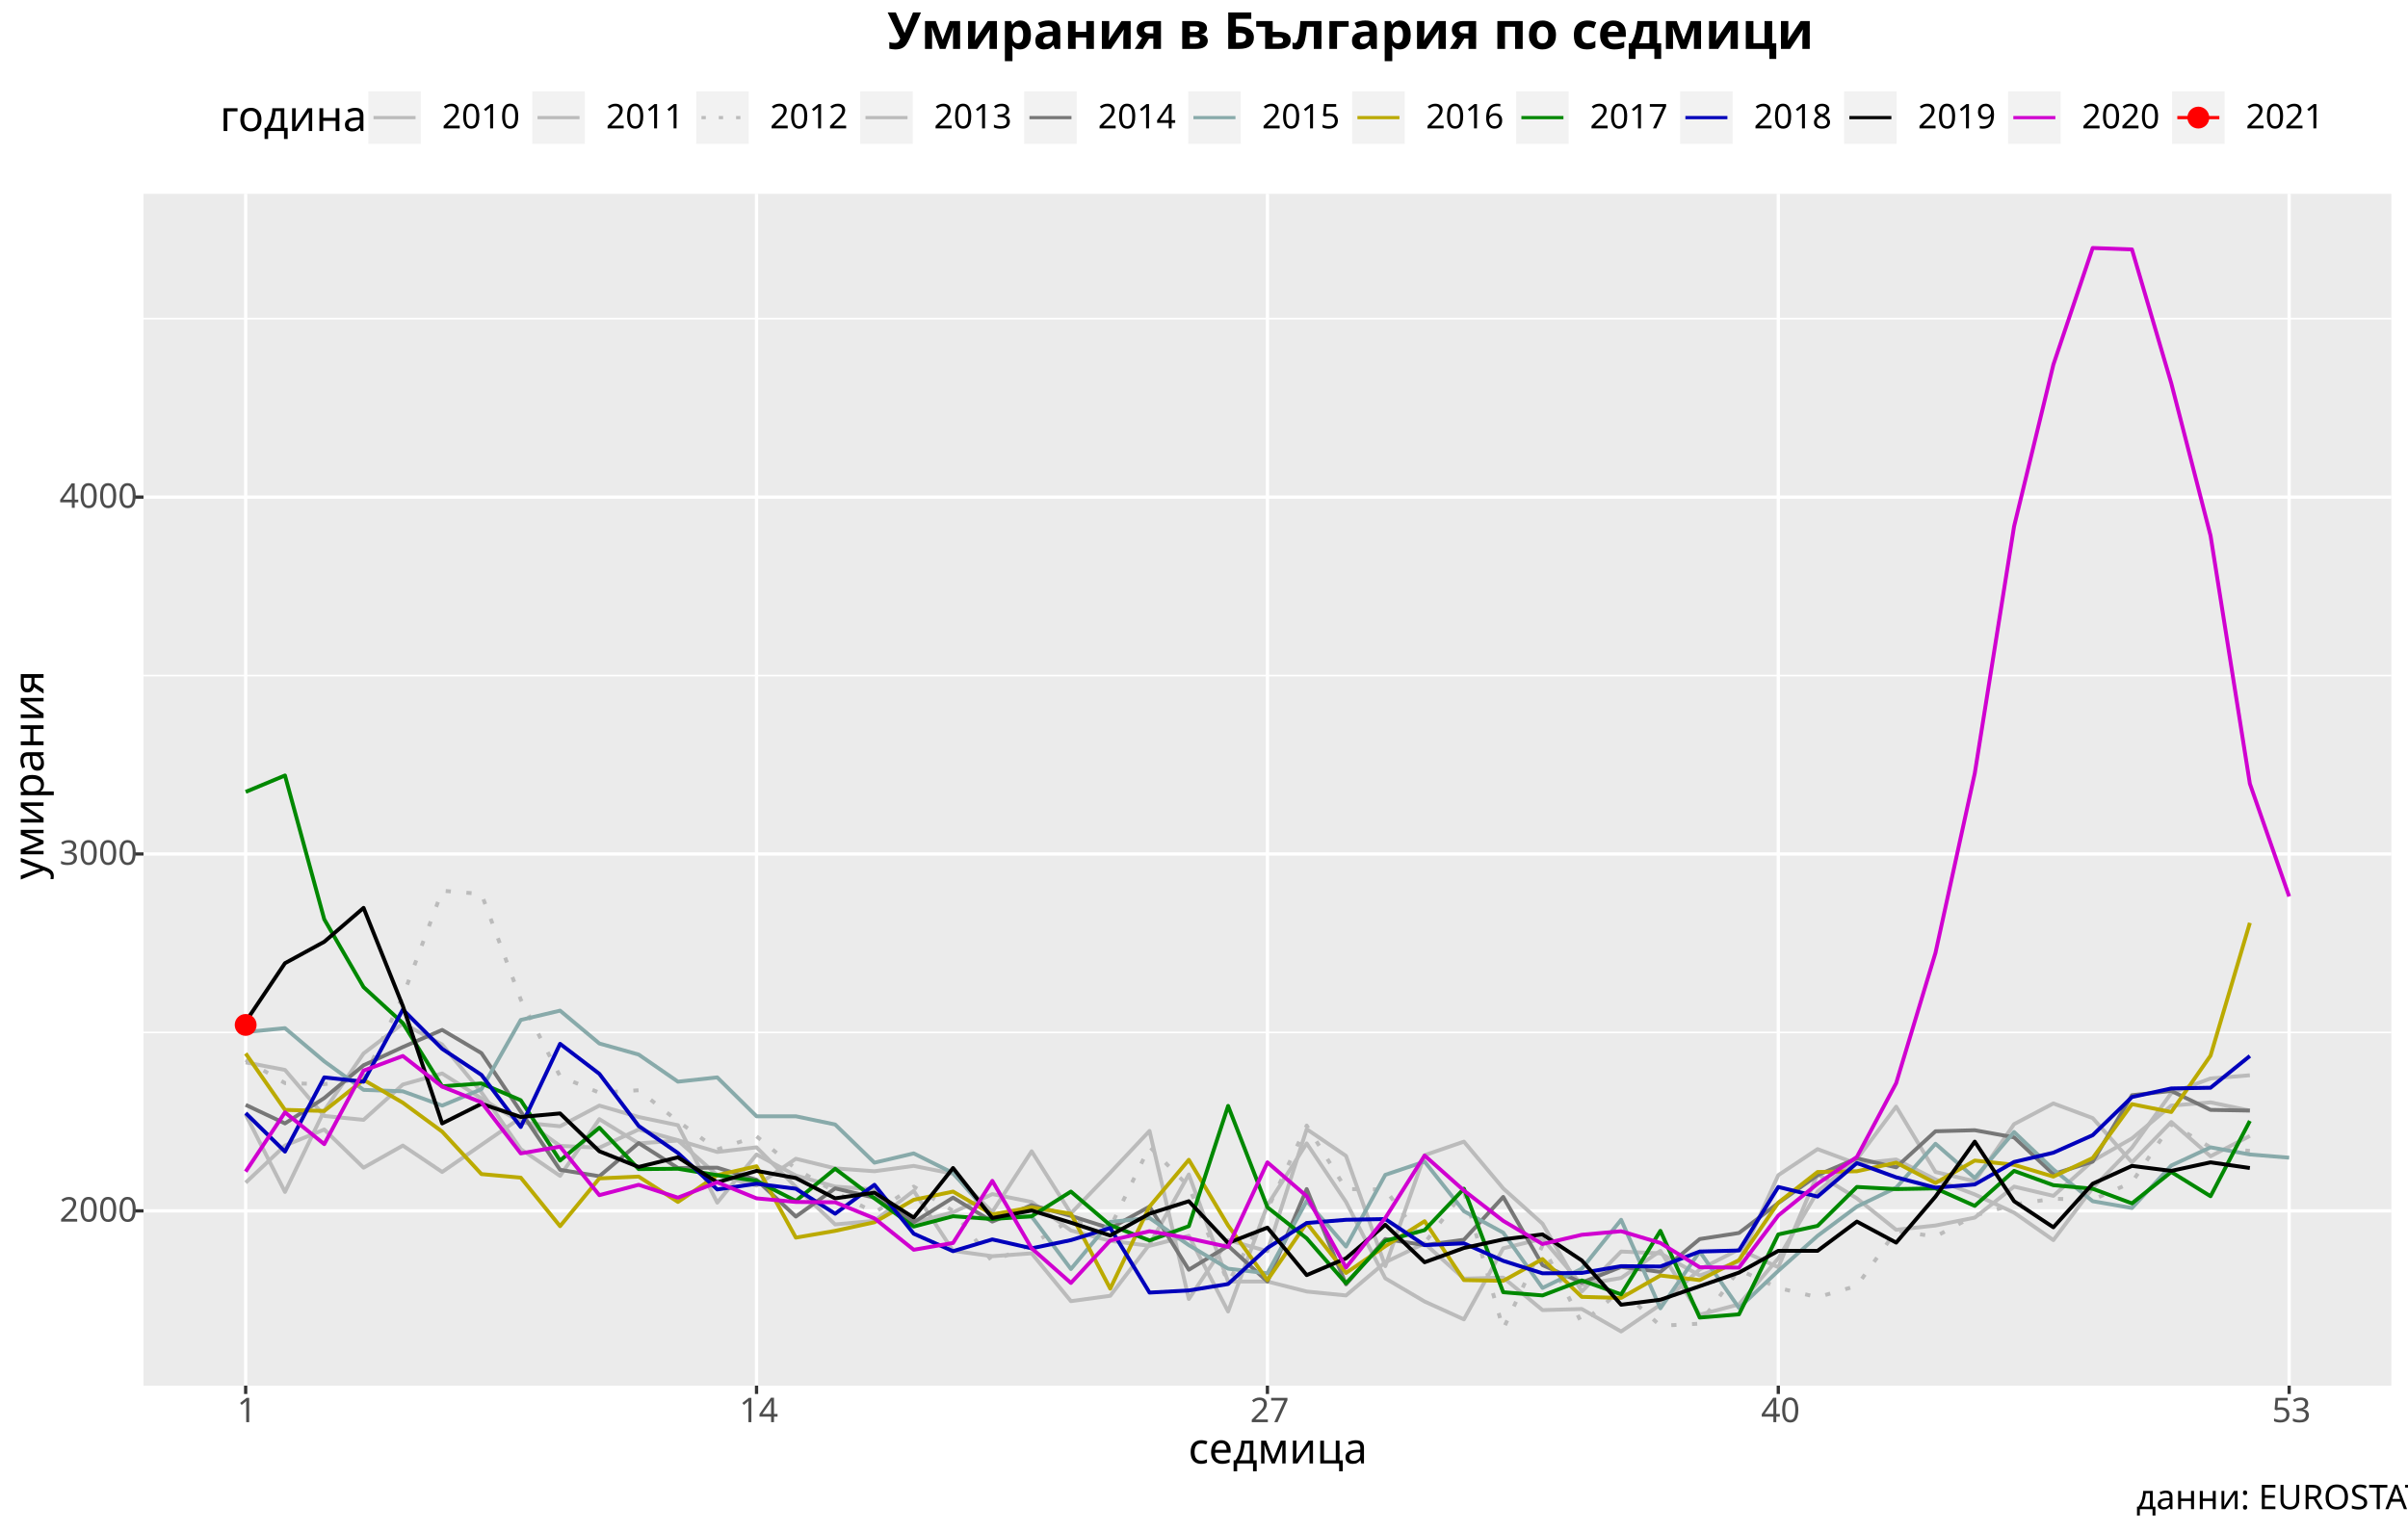
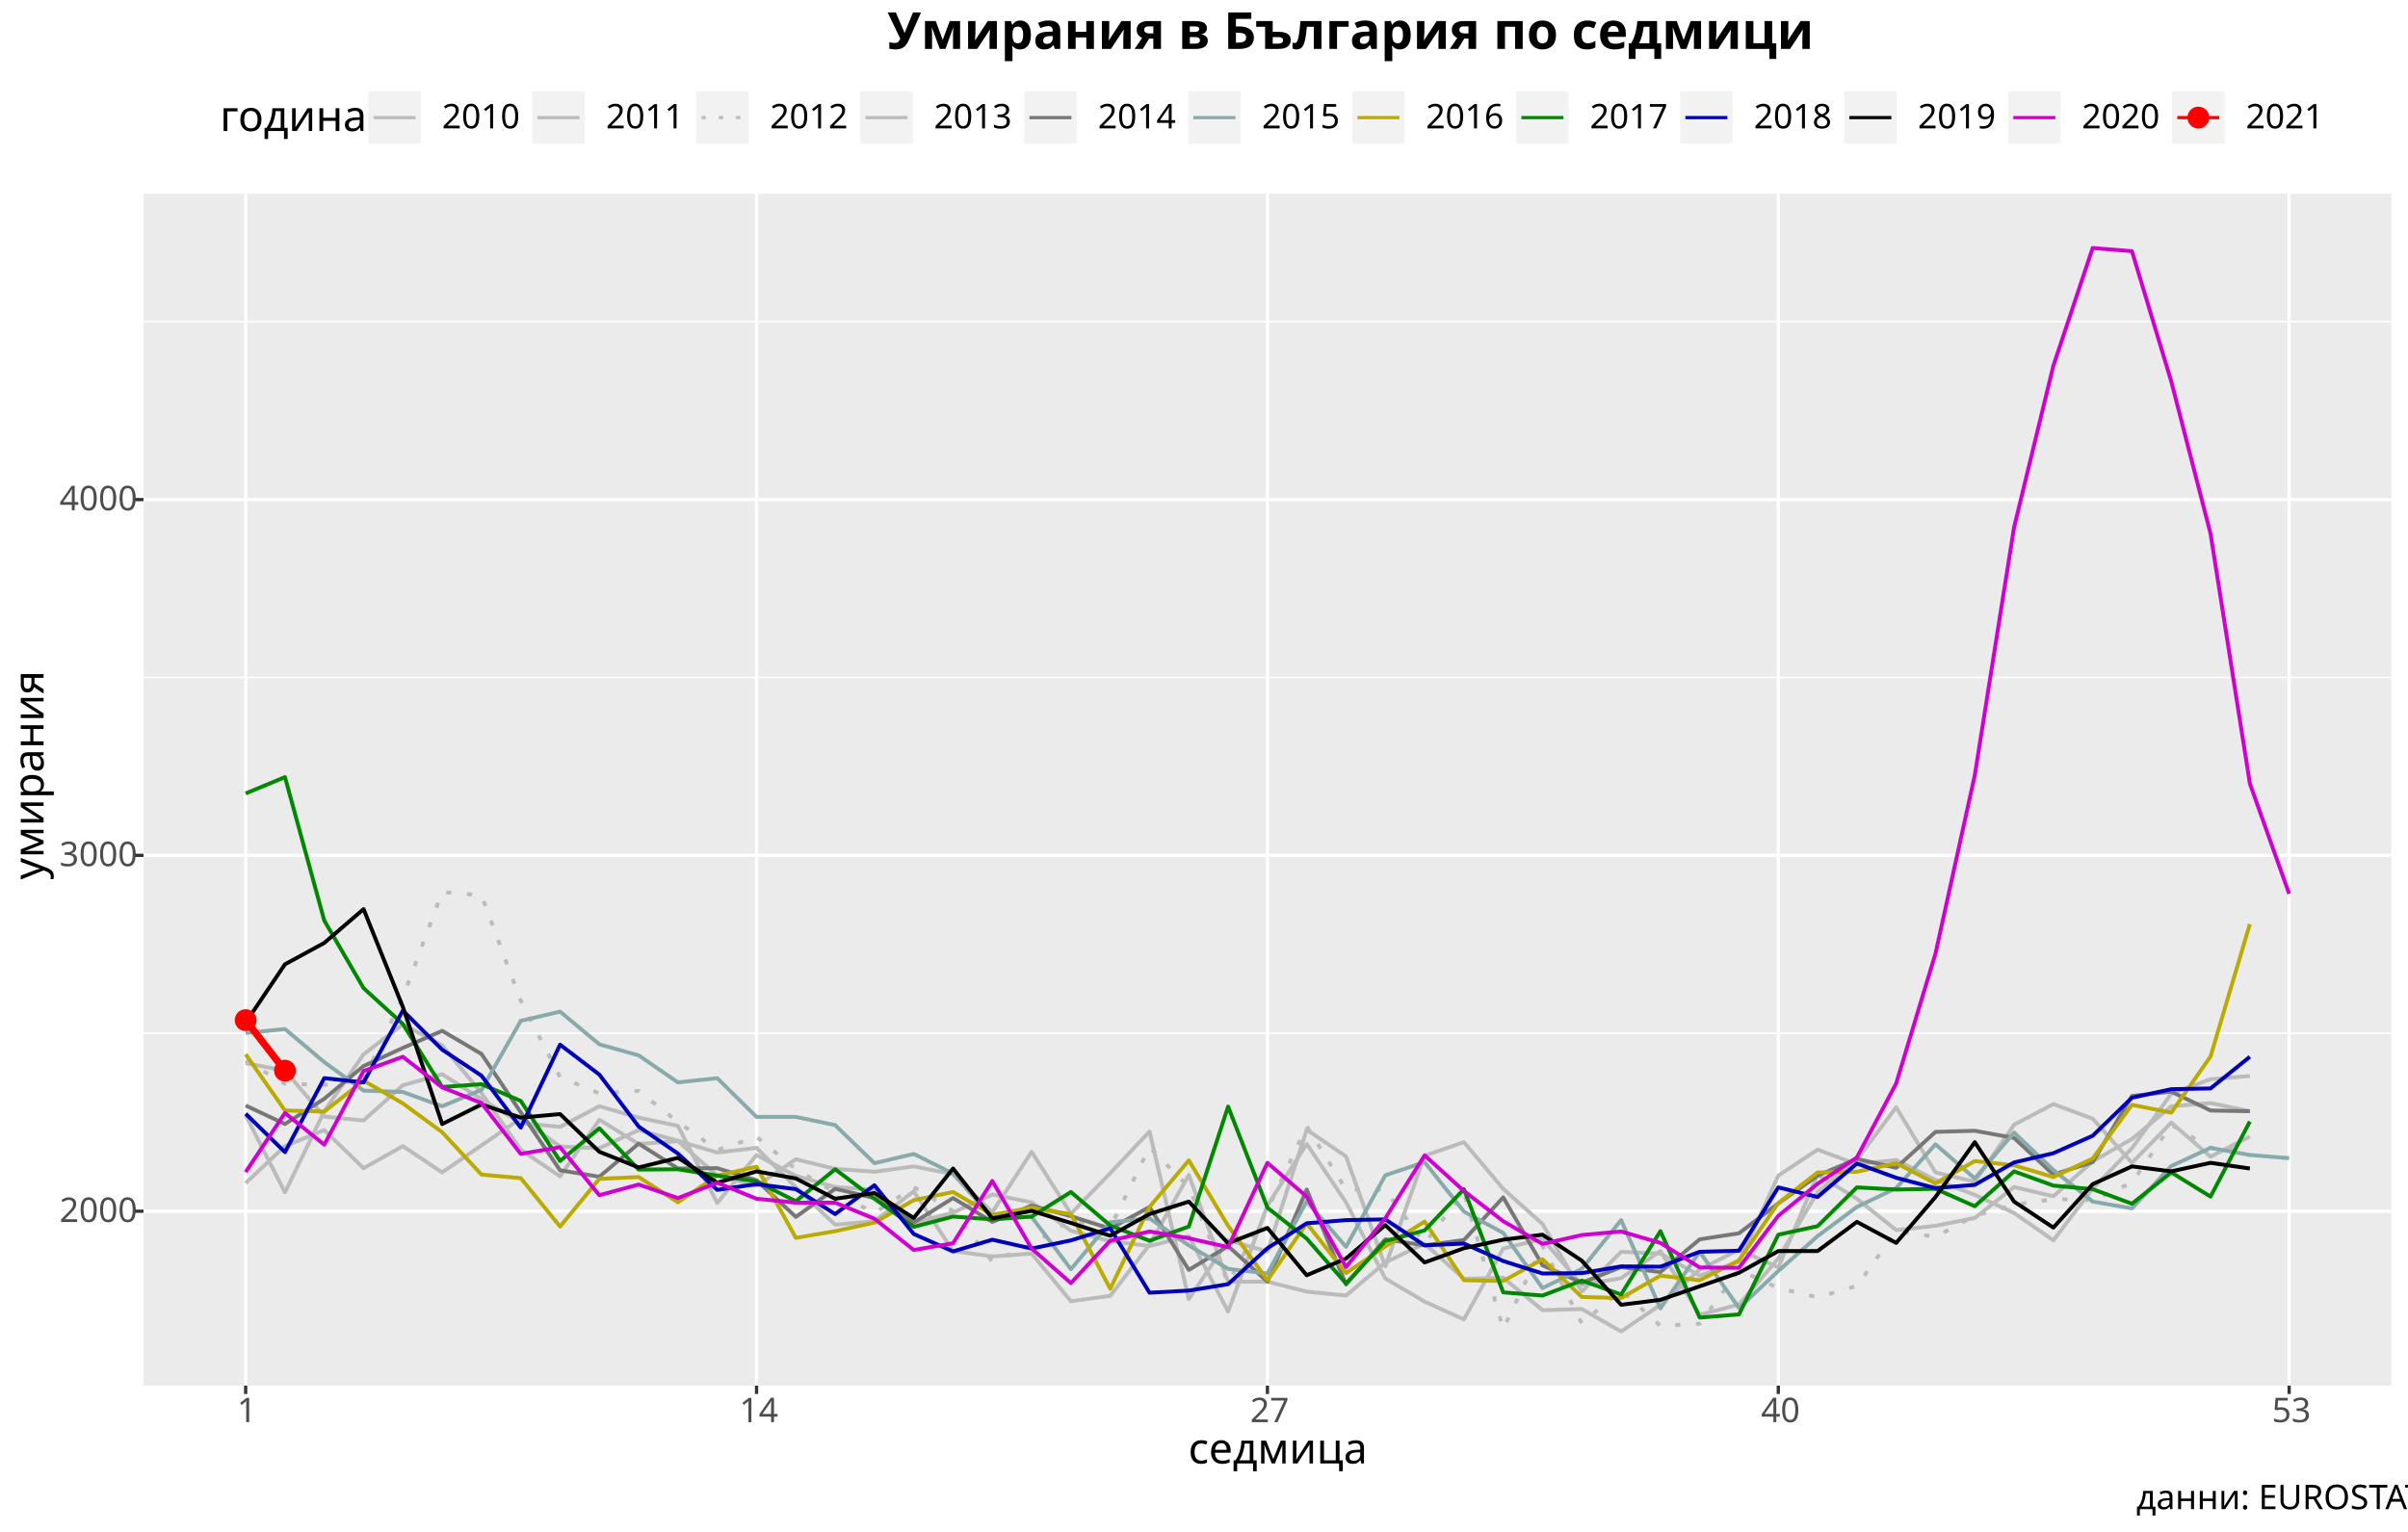
<svg xmlns="http://www.w3.org/2000/svg" viewBox="0 0 792.00 504.00">
  <defs>
    <style type="text/css">
    line, polyline, polygon, path, rect, circle {
      fill: none;
      stroke: #000000;
      stroke-linecap: round;
      stroke-linejoin: round;
      stroke-miterlimit: 10.00;
    }
  </style>
  </defs>
  <rect width="100%" height="100%" style="stroke: none; fill: #FFFFFF;" />
  <rect x="0.00" y="0.00" width="792.00" height="504.00" style="stroke-width: 1.07; stroke: #FFFFFF; fill: #FFFFFF;" />
  <defs>
    <clipPath id="cpNDcuMjB8Nzg2LjUyfDQ1NS44OHw2My43Nw==">
      <rect x="47.20" y="63.77" width="739.32" height="392.12" />
    </clipPath>
  </defs>
  <rect x="47.20" y="63.77" width="739.32" height="392.12" style="stroke-width: 1.07; stroke: none; fill: #EBEBEB;" clip-path="url(#cpNDcuMjB8Nzg2LjUyfDQ1NS44OHw2My43Nw==)" />
-   <polyline points="47.20,339.67 786.52,339.67 " style="stroke-width: 0.53; stroke: #FFFFFF; stroke-linecap: butt;" clip-path="url(#cpNDcuMjB8Nzg2LjUyfDQ1NS44OHw2My43Nw==)" />
-   <polyline points="47.20,222.25 786.52,222.25 " style="stroke-width: 0.53; stroke: #FFFFFF; stroke-linecap: butt;" clip-path="url(#cpNDcuMjB8Nzg2LjUyfDQ1NS44OHw2My43Nw==)" />
-   <polyline points="47.20,104.84 786.52,104.84 " style="stroke-width: 0.53; stroke: #FFFFFF; stroke-linecap: butt;" clip-path="url(#cpNDcuMjB8Nzg2LjUyfDQ1NS44OHw2My43Nw==)" />
-   <polyline points="47.20,398.37 786.52,398.37 " style="stroke-width: 1.07; stroke: #FFFFFF; stroke-linecap: butt;" clip-path="url(#cpNDcuMjB8Nzg2LjUyfDQ1NS44OHw2My43Nw==)" />
-   <polyline points="47.20,280.96 786.52,280.96 " style="stroke-width: 1.07; stroke: #FFFFFF; stroke-linecap: butt;" clip-path="url(#cpNDcuMjB8Nzg2LjUyfDQ1NS44OHw2My43Nw==)" />
-   <polyline points="47.20,163.54 786.52,163.54 " style="stroke-width: 1.07; stroke: #FFFFFF; stroke-linecap: butt;" clip-path="url(#cpNDcuMjB8Nzg2LjUyfDQ1NS44OHw2My43Nw==)" />
+   <polyline points="47.20,339.96 786.52,339.96 " style="stroke-width: 0.53; stroke: #FFFFFF; stroke-linecap: butt;" clip-path="url(#cpNDcuMjB8Nzg2LjUyfDQ1NS44OHw2My43Nw==)" />
+   <polyline points="47.20,222.89 786.52,222.89 " style="stroke-width: 0.53; stroke: #FFFFFF; stroke-linecap: butt;" clip-path="url(#cpNDcuMjB8Nzg2LjUyfDQ1NS44OHw2My43Nw==)" />
+   <polyline points="47.20,105.82 786.52,105.82 " style="stroke-width: 0.53; stroke: #FFFFFF; stroke-linecap: butt;" clip-path="url(#cpNDcuMjB8Nzg2LjUyfDQ1NS44OHw2My43Nw==)" />
+   <polyline points="47.20,398.49 786.52,398.49 " style="stroke-width: 1.07; stroke: #FFFFFF; stroke-linecap: butt;" clip-path="url(#cpNDcuMjB8Nzg2LjUyfDQ1NS44OHw2My43Nw==)" />
+   <polyline points="47.20,281.42 786.52,281.42 " style="stroke-width: 1.07; stroke: #FFFFFF; stroke-linecap: butt;" clip-path="url(#cpNDcuMjB8Nzg2LjUyfDQ1NS44OHw2My43Nw==)" />
+   <polyline points="47.20,164.36 786.52,164.36 " style="stroke-width: 1.07; stroke: #FFFFFF; stroke-linecap: butt;" clip-path="url(#cpNDcuMjB8Nzg2LjUyfDQ1NS44OHw2My43Nw==)" />
  <polyline points="80.80,455.88 80.80,63.77 " style="stroke-width: 1.07; stroke: #FFFFFF; stroke-linecap: butt;" clip-path="url(#cpNDcuMjB8Nzg2LjUyfDQ1NS44OHw2My43Nw==)" />
  <polyline points="248.83,455.88 248.83,63.77 " style="stroke-width: 1.07; stroke: #FFFFFF; stroke-linecap: butt;" clip-path="url(#cpNDcuMjB8Nzg2LjUyfDQ1NS44OHw2My43Nw==)" />
  <polyline points="416.86,455.88 416.86,63.77 " style="stroke-width: 1.07; stroke: #FFFFFF; stroke-linecap: butt;" clip-path="url(#cpNDcuMjB8Nzg2LjUyfDQ1NS44OHw2My43Nw==)" />
  <polyline points="584.89,455.88 584.89,63.77 " style="stroke-width: 1.07; stroke: #FFFFFF; stroke-linecap: butt;" clip-path="url(#cpNDcuMjB8Nzg2LjUyfDQ1NS44OHw2My43Nw==)" />
  <polyline points="752.91,455.88 752.91,63.77 " style="stroke-width: 1.07; stroke: #FFFFFF; stroke-linecap: butt;" clip-path="url(#cpNDcuMjB8Nzg2LjUyfDQ1NS44OHw2My43Nw==)" />
-   <polyline points="80.80,366.67 93.73,392.15 106.65,365.38 119.58,346.59 132.50,336.73 145.43,343.66 158.35,359.39 171.28,378.06 184.21,386.87 197.13,368.20 210.06,376.18 222.98,375.24 235.91,386.63 248.83,390.04 261.76,381.23 274.68,384.40 287.61,385.34 300.53,383.58 313.46,386.16 326.38,398.73 339.31,378.77 352.23,399.20 365.16,385.81 378.08,372.07 391.01,427.38 403.93,408.00 416.86,411.64 429.78,371.49 442.71,380.29 455.63,416.57 468.56,380.06 481.49,375.60 494.41,390.98 507.34,402.60 520.26,424.91 533.19,411.76 546.11,412.35 559.04,419.63 571.96,415.05 584.89,386.63 597.81,378.06 610.74,382.88 623.66,381.47 636.59,388.04 649.51,392.97 662.44,398.96 675.36,408.00 688.29,390.86 701.21,377.59 714.14,359.63 727.06,354.81 739.99,353.76 " style="stroke-width: 1.28; stroke: #BBBBBB; stroke-linecap: butt;" clip-path="url(#cpNDcuMjB8Nzg2LjUyfDQ1NS44OHw2My43Nw==)" />
-   <polyline points="80.80,349.53 93.73,352.00 106.65,367.14 119.58,368.43 132.50,356.81 145.43,353.17 158.35,361.39 171.28,369.26 184.21,370.55 197.13,363.74 210.06,367.49 222.98,370.19 235.91,395.67 248.83,379.82 261.76,386.75 274.68,390.39 287.61,391.33 300.53,402.25 313.46,398.84 326.38,392.86 339.31,395.44 352.23,404.83 365.16,408.24 378.08,409.88 391.01,406.59 403.93,431.48 416.86,396.50 429.78,376.18 442.71,395.44 455.63,420.57 468.56,428.20 481.49,434.07 494.41,410.70 507.34,407.53 520.26,422.68 533.19,420.45 546.11,411.52 559.04,432.54 571.96,429.14 584.89,413.99 597.81,392.03 610.74,381.35 623.66,364.09 636.59,385.58 649.51,388.63 662.44,369.84 675.36,363.03 688.29,367.85 701.21,382.41 714.14,369.14 727.06,380.41 739.99,373.72 " style="stroke-width: 1.28; stroke: #BBBBBB; stroke-linecap: butt;" clip-path="url(#cpNDcuMjB8Nzg2LjUyfDQ1NS44OHw2My43Nw==)" />
-   <polyline points="80.80,348.71 93.73,356.34 106.65,356.69 119.58,354.93 132.50,327.81 145.43,293.05 158.35,294.11 171.28,328.86 184.21,354.11 197.13,359.51 210.06,358.69 222.98,368.90 235.91,378.18 248.83,373.83 261.76,384.52 274.68,392.15 287.61,398.96 300.53,390.39 313.46,398.37 326.38,415.05 339.31,409.41 352.23,401.31 365.16,403.78 378.08,377.24 391.01,390.39 403.93,422.09 416.86,397.90 429.78,370.31 442.71,391.21 455.63,391.33 468.56,408.94 481.49,392.03 494.41,437.24 507.34,409.76 520.26,435.36 533.19,424.44 546.11,436.18 559.04,435.48 571.96,417.75 584.89,423.74 597.81,426.79 610.74,423.03 623.66,404.95 636.59,406.83 649.51,399.90 662.44,396.26 675.36,394.38 688.29,394.73 701.21,388.98 714.14,369.84 727.06,377.47 739.99,378.65 " style="stroke-width: 1.28; stroke: #BBBBBB; stroke-dasharray: 1.71,5.12; stroke-linecap: butt;" clip-path="url(#cpNDcuMjB8Nzg2LjUyfDQ1NS44OHw2My43Nw==)" />
-   <polyline points="80.80,389.10 93.73,376.89 106.65,371.60 119.58,384.17 132.50,376.89 145.43,385.58 158.35,376.65 171.28,367.73 184.21,377.00 197.13,377.59 210.06,371.60 222.98,375.13 235.91,379.00 248.83,377.47 261.76,390.51 274.68,402.84 287.61,401.66 300.53,391.80 313.46,411.52 326.38,413.29 339.31,412.35 352.23,428.08 365.16,426.32 378.08,409.41 391.01,386.40 403.93,421.62 416.86,421.62 429.78,424.91 442.71,426.20 455.63,415.28 468.56,409.06 481.49,420.68 494.41,420.33 507.34,431.02 520.26,430.66 533.19,438.06 546.11,429.25 559.04,417.63 571.96,411.05 584.89,416.93 597.81,386.28 610.74,394.26 623.66,404.60 636.59,403.19 649.51,400.60 662.44,390.39 675.36,393.44 688.29,381.94 701.21,374.54 714.14,363.74 727.06,362.68 739.99,365.38 " style="stroke-width: 1.28; stroke: #BBBBBB; stroke-linecap: butt;" clip-path="url(#cpNDcuMjB8Nzg2LjUyfDQ1NS44OHw2My43Nw==)" />
-   <polyline points="80.80,363.50 93.73,369.61 106.65,361.27 119.58,350.47 132.50,344.48 145.43,338.84 158.35,346.48 171.28,365.73 184.21,384.87 197.13,386.98 210.06,376.07 222.98,384.28 235.91,384.17 248.83,388.16 261.76,400.25 274.68,390.98 287.61,394.03 300.53,402.13 313.46,394.03 326.38,401.90 339.31,396.50 352.23,400.02 365.16,404.13 378.08,396.97 391.01,417.75 403.93,409.88 416.86,421.62 429.78,391.21 442.71,422.56 455.63,407.65 468.56,409.65 481.49,407.88 494.41,393.79 507.34,416.22 520.26,421.97 533.19,416.81 546.11,418.45 559.04,407.65 571.96,405.65 584.89,395.79 597.81,386.63 610.74,381.11 623.66,384.05 636.59,372.19 649.51,371.84 662.44,374.19 675.36,386.28 688.29,382.17 701.21,360.33 714.14,358.92 727.06,365.15 739.99,365.38 " style="stroke-width: 1.28; stroke: #777777; stroke-linecap: butt;" clip-path="url(#cpNDcuMjB8Nzg2LjUyfDQ1NS44OHw2My43Nw==)" />
-   <polyline points="80.80,339.55 93.73,338.26 106.65,349.18 119.58,358.57 132.50,359.04 145.43,363.74 158.35,358.34 171.28,335.56 184.21,332.50 197.13,343.31 210.06,346.95 222.98,355.87 235.91,354.46 248.83,367.26 261.76,367.26 274.68,369.96 287.61,382.52 300.53,379.47 313.46,385.93 326.38,400.60 339.31,400.25 352.23,417.51 365.16,402.01 378.08,400.72 391.01,409.65 403.93,417.40 416.86,418.92 429.78,395.09 442.71,410.12 455.63,386.52 468.56,382.17 481.49,398.49 494.41,405.54 507.34,423.74 520.26,417.40 533.19,401.31 546.11,430.43 559.04,411.76 571.96,430.31 584.89,418.10 597.81,406.59 610.74,396.97 623.66,390.74 636.59,376.30 649.51,387.57 662.44,372.43 675.36,384.75 688.29,395.20 701.21,397.43 714.14,383.46 727.06,377.47 739.99,379.82 752.91,380.88 " style="stroke-width: 1.28; stroke: #88AAAA; stroke-linecap: butt;" clip-path="url(#cpNDcuMjB8Nzg2LjUyfDQ1NS44OHw2My43Nw==)" />
-   <polyline points="80.80,346.59 93.73,365.15 106.65,365.50 119.58,355.28 132.50,362.80 145.43,372.31 158.35,386.28 171.28,387.45 184.21,403.42 197.13,387.69 210.06,387.10 222.98,395.44 235.91,386.63 248.83,383.70 261.76,407.18 274.68,404.95 287.61,402.13 300.53,394.73 313.46,392.03 326.38,399.55 339.31,397.20 352.23,399.31 365.16,423.97 378.08,396.97 391.01,381.58 403.93,403.19 416.86,421.15 429.78,402.37 442.71,418.80 455.63,410.00 468.56,401.78 481.49,421.15 494.41,421.39 507.34,414.23 520.26,426.67 533.19,427.02 546.11,419.63 559.04,421.15 571.96,414.58 584.89,395.67 597.81,385.58 610.74,385.34 623.66,382.52 636.59,389.22 649.51,381.82 662.44,383.23 675.36,387.10 688.29,381.00 701.21,363.27 714.14,365.85 727.06,347.30 739.99,303.62 " style="stroke-width: 1.28; stroke: #BBAA00; stroke-linecap: butt;" clip-path="url(#cpNDcuMjB8Nzg2LjUyfDQ1NS44OHw2My43Nw==)" />
-   <polyline points="80.80,260.53 93.73,255.13 106.65,302.45 119.58,324.76 132.50,336.61 145.43,357.40 158.35,356.46 171.28,361.98 184.21,381.82 197.13,371.02 210.06,384.64 222.98,384.52 235.91,386.63 248.83,388.51 261.76,395.09 274.68,384.52 287.61,394.26 300.53,403.54 313.46,400.14 326.38,401.07 339.31,400.14 352.23,392.03 365.16,403.07 378.08,408.12 391.01,403.42 403.93,363.85 416.86,397.20 429.78,407.41 442.71,422.21 455.63,408.24 468.56,404.71 481.49,391.09 494.41,425.14 507.34,426.20 520.26,421.27 533.19,425.85 546.11,404.95 559.04,433.48 571.96,432.42 584.89,406.12 597.81,403.31 610.74,390.51 623.66,391.21 636.59,390.98 649.51,396.73 662.44,385.22 675.36,389.92 688.29,391.09 701.21,395.91 714.14,385.58 727.06,393.56 739.99,368.79 " style="stroke-width: 1.28; stroke: #008800; stroke-linecap: butt;" clip-path="url(#cpNDcuMjB8Nzg2LjUyfDQ1NS44OHw2My43Nw==)" />
-   <polyline points="80.80,366.20 93.73,378.88 106.65,354.46 119.58,355.87 132.50,332.15 145.43,345.07 158.35,353.64 171.28,370.78 184.21,343.42 197.13,353.29 210.06,370.43 222.98,379.35 235.91,391.33 248.83,389.45 261.76,391.09 274.68,399.31 287.61,389.80 300.53,405.89 313.46,411.64 326.38,407.77 339.31,410.70 352.23,408.00 365.16,404.01 378.08,425.26 391.01,424.56 403.93,422.44 416.86,410.59 429.78,402.37 442.71,401.31 455.63,401.07 468.56,409.65 481.49,409.06 494.41,414.81 507.34,418.92 520.26,418.80 533.19,416.57 546.11,416.69 559.04,411.76 571.96,411.41 584.89,390.51 597.81,393.68 610.74,382.64 623.66,387.34 636.59,390.74 649.51,389.69 662.44,382.29 675.36,379.24 688.29,373.48 701.21,360.92 714.14,358.10 727.06,357.87 739.99,347.42 " style="stroke-width: 1.28; stroke: #0000BB; stroke-linecap: butt;" clip-path="url(#cpNDcuMjB8Nzg2LjUyfDQ1NS44OHw2My43Nw==)" />
-   <polyline points="80.80,336.14 93.73,316.89 106.65,309.84 119.58,298.69 132.50,330.98 145.43,369.61 158.35,363.15 171.28,367.49 184.21,366.32 197.13,378.77 210.06,383.93 222.98,380.76 235.91,388.98 248.83,385.22 261.76,387.57 274.68,394.26 287.61,392.39 300.53,400.60 313.46,384.28 326.38,400.72 339.31,398.26 352.23,402.25 365.16,406.48 378.08,399.31 391.01,395.20 403.93,408.94 416.86,403.89 429.78,419.51 442.71,413.99 455.63,402.95 468.56,415.28 481.49,410.59 494.41,407.77 507.34,406.12 520.26,414.69 533.19,429.25 546.11,427.61 559.04,423.15 571.96,418.69 584.89,411.52 597.81,411.52 610.74,401.90 623.66,408.82 636.59,393.68 649.51,375.60 662.44,395.20 675.36,403.78 688.29,389.45 701.21,383.58 714.14,385.22 727.06,382.41 739.99,384.28 " style="stroke-width: 1.28; stroke-linecap: butt;" clip-path="url(#cpNDcuMjB8Nzg2LjUyfDQ1NS44OHw2My43Nw==)" />
-   <polyline points="80.80,385.46 93.73,365.97 106.65,376.42 119.58,352.23 132.50,347.42 145.43,357.51 158.35,362.68 171.28,379.47 184.21,377.24 197.13,393.21 210.06,389.80 222.98,394.03 235.91,388.98 248.83,394.26 261.76,395.44 274.68,395.56 287.61,400.84 300.53,411.17 313.46,408.94 326.38,388.51 339.31,410.70 352.23,422.09 365.16,408.12 378.08,405.07 391.01,407.41 403.93,410.23 416.86,382.41 429.78,393.56 442.71,417.04 455.63,400.72 468.56,380.17 481.49,391.68 494.41,401.66 507.34,409.29 520.26,406.24 533.19,405.07 546.11,408.94 559.04,416.93 571.96,417.04 584.89,399.90 597.81,389.45 610.74,380.64 623.66,356.34 636.59,313.48 649.51,254.42 662.44,173.17 675.36,119.98 688.29,81.59 701.21,82.06 714.14,126.09 727.06,176.23 739.99,257.83 752.91,294.93 " style="stroke-width: 1.28; stroke: #D000D0; stroke-linecap: butt;" clip-path="url(#cpNDcuMjB8Nzg2LjUyfDQ1NS44OHw2My43Nw==)" />
-   <circle cx="80.80" cy="337.20" r="3.24" style="stroke-width: 0.71; stroke: #FF0000; fill: #FF0000;" clip-path="url(#cpNDcuMjB8Nzg2LjUyfDQ1NS44OHw2My43Nw==)" />
+   <polyline points="80.80,366.88 93.73,392.29 106.65,365.60 119.58,346.86 132.50,337.03 145.43,343.94 158.35,359.62 171.28,378.24 184.21,387.02 197.13,368.40 210.06,376.37 222.98,375.43 235.91,386.78 248.83,390.18 261.76,381.40 274.68,384.56 287.61,385.50 300.53,383.74 313.46,386.32 326.38,398.84 339.31,378.94 352.23,399.31 365.16,385.97 378.08,372.27 391.01,427.41 403.93,408.09 416.86,411.72 429.78,371.68 442.71,380.46 455.63,416.64 468.56,380.23 481.49,375.78 494.41,391.12 507.34,402.71 520.26,424.95 533.19,411.84 546.11,412.42 559.04,419.68 571.96,415.11 584.89,386.78 597.81,378.24 610.74,383.04 623.66,381.63 636.59,388.19 649.51,393.11 662.44,399.08 675.36,408.09 688.29,391.00 701.21,377.77 714.14,359.86 727.06,355.06 739.99,354.01 " style="stroke-width: 1.28; stroke: #BBBBBB; stroke-linecap: butt;" clip-path="url(#cpNDcuMjB8Nzg2LjUyfDQ1NS44OHw2My43Nw==)" />
+   <polyline points="80.80,349.79 93.73,352.25 106.65,367.35 119.58,368.64 132.50,357.05 145.43,353.42 158.35,361.62 171.28,369.46 184.21,370.75 197.13,363.96 210.06,367.70 222.98,370.40 235.91,395.80 248.83,379.99 261.76,386.90 274.68,390.53 287.61,391.47 300.53,402.35 313.46,398.96 326.38,392.99 339.31,395.56 352.23,404.93 365.16,408.33 378.08,409.96 391.01,406.69 403.93,431.50 416.86,396.62 429.78,376.37 442.71,395.56 455.63,420.62 468.56,428.23 481.49,434.08 494.41,410.78 507.34,407.62 520.26,422.72 533.19,420.50 546.11,411.60 559.04,432.56 571.96,429.16 584.89,414.06 597.81,392.17 610.74,381.52 623.66,364.31 636.59,385.73 649.51,388.77 662.44,370.04 675.36,363.25 688.29,368.05 701.21,382.57 714.14,369.34 727.06,380.58 739.99,373.91 " style="stroke-width: 1.28; stroke: #BBBBBB; stroke-linecap: butt;" clip-path="url(#cpNDcuMjB8Nzg2LjUyfDQ1NS44OHw2My43Nw==)" />
+   <polyline points="80.80,348.97 93.73,356.58 106.65,356.93 119.58,355.18 132.50,328.13 145.43,293.48 158.35,294.54 171.28,329.19 184.21,354.36 197.13,359.74 210.06,358.92 222.98,369.11 235.91,378.36 248.83,374.02 261.76,384.68 274.68,392.29 287.61,399.08 300.53,390.53 313.46,398.49 326.38,415.11 339.31,409.50 352.23,401.42 365.16,403.88 378.08,377.42 391.01,390.53 403.93,422.14 416.86,398.02 429.78,370.51 442.71,391.35 455.63,391.47 468.56,409.03 481.49,392.17 494.41,437.24 507.34,409.85 520.26,435.37 533.19,424.48 546.11,436.19 559.04,435.48 571.96,417.81 584.89,423.78 597.81,426.82 610.74,423.08 623.66,405.05 636.59,406.92 649.51,400.01 662.44,396.38 675.36,394.51 688.29,394.86 701.21,389.13 714.14,370.04 727.06,377.65 739.99,378.82 " style="stroke-width: 1.28; stroke: #BBBBBB; stroke-dasharray: 1.71,5.12; stroke-linecap: butt;" clip-path="url(#cpNDcuMjB8Nzg2LjUyfDQ1NS44OHw2My43Nw==)" />
+   <polyline points="80.80,389.24 93.73,377.07 106.65,371.80 119.58,384.33 132.50,377.07 145.43,385.73 158.35,376.83 171.28,367.94 184.21,377.19 197.13,377.77 210.06,371.80 222.98,375.31 235.91,379.18 248.83,377.65 261.76,390.65 274.68,402.94 287.61,401.77 300.53,391.94 313.46,411.60 326.38,413.36 339.31,412.42 352.23,428.11 365.16,426.35 378.08,409.50 391.01,386.55 403.93,421.67 416.86,421.67 429.78,424.95 442.71,426.24 455.63,415.35 468.56,409.14 481.49,420.73 494.41,420.38 507.34,431.04 520.26,430.68 533.19,438.06 546.11,429.28 559.04,417.69 571.96,411.13 584.89,416.99 597.81,386.43 610.74,394.39 623.66,404.70 636.59,403.29 649.51,400.72 662.44,390.53 675.36,393.57 688.29,382.10 701.21,374.73 714.14,363.96 727.06,362.90 739.99,365.60 " style="stroke-width: 1.28; stroke: #BBBBBB; stroke-linecap: butt;" clip-path="url(#cpNDcuMjB8Nzg2LjUyfDQ1NS44OHw2My43Nw==)" />
+   <polyline points="80.80,363.72 93.73,369.81 106.65,361.50 119.58,350.73 132.50,344.76 145.43,339.14 158.35,346.75 171.28,365.95 184.21,385.03 197.13,387.14 210.06,376.25 222.98,384.44 235.91,384.33 248.83,388.31 261.76,400.36 274.68,391.12 287.61,394.16 300.53,402.24 313.46,394.16 326.38,402.00 339.31,396.62 352.23,400.13 365.16,404.23 378.08,397.09 391.01,417.81 403.93,409.96 416.86,421.67 429.78,391.35 442.71,422.61 455.63,407.74 468.56,409.73 481.49,407.97 494.41,393.93 507.34,416.29 520.26,422.02 533.19,416.87 546.11,418.51 559.04,407.74 571.96,405.75 584.89,395.92 597.81,386.78 610.74,381.28 623.66,384.21 636.59,372.39 649.51,372.03 662.44,374.38 675.36,386.43 688.29,382.34 701.21,360.56 714.14,359.16 727.06,365.36 739.99,365.60 " style="stroke-width: 1.28; stroke: #777777; stroke-linecap: butt;" clip-path="url(#cpNDcuMjB8Nzg2LjUyfDQ1NS44OHw2My43Nw==)" />
+   <polyline points="80.80,339.84 93.73,338.55 106.65,349.44 119.58,358.81 132.50,359.27 145.43,363.96 158.35,358.57 171.28,335.86 184.21,332.82 197.13,343.59 210.06,347.22 222.98,356.11 235.91,354.71 248.83,367.47 261.76,367.47 274.68,370.16 287.61,382.69 300.53,379.64 313.46,386.08 326.38,400.72 339.31,400.36 352.23,417.57 365.16,402.12 378.08,400.83 391.01,409.73 403.93,417.46 416.86,418.98 429.78,395.21 442.71,410.20 455.63,386.67 468.56,382.34 481.49,398.61 494.41,405.63 507.34,423.78 520.26,417.46 533.19,401.42 546.11,430.45 559.04,411.84 571.96,430.33 584.89,418.16 597.81,406.69 610.74,397.09 623.66,390.88 636.59,376.48 649.51,387.72 662.44,372.62 675.36,384.91 688.29,395.33 701.21,397.55 714.14,383.62 727.06,377.65 739.99,379.99 752.91,381.05 " style="stroke-width: 1.28; stroke: #88AAAA; stroke-linecap: butt;" clip-path="url(#cpNDcuMjB8Nzg2LjUyfDQ1NS44OHw2My43Nw==)" />
+   <polyline points="80.80,346.86 93.73,365.36 106.65,365.71 119.58,355.53 132.50,363.02 145.43,372.50 158.35,386.43 171.28,387.60 184.21,403.53 197.13,387.84 210.06,387.25 222.98,395.56 235.91,386.78 248.83,383.86 261.76,407.27 274.68,405.05 287.61,402.24 300.53,394.86 313.46,392.17 326.38,399.66 339.31,397.32 352.23,399.43 365.16,424.01 378.08,397.09 391.01,381.75 403.93,403.29 416.86,421.20 429.78,402.47 442.71,418.86 455.63,410.08 468.56,401.89 481.49,421.20 494.41,421.44 507.34,414.30 520.26,426.70 533.19,427.06 546.11,419.68 559.04,421.20 571.96,414.65 584.89,395.80 597.81,385.73 610.74,385.50 623.66,382.69 636.59,389.36 649.51,381.98 662.44,383.39 675.36,387.25 688.29,381.17 701.21,363.49 714.14,366.06 727.06,347.57 739.99,304.02 " style="stroke-width: 1.28; stroke: #BBAA00; stroke-linecap: butt;" clip-path="url(#cpNDcuMjB8Nzg2LjUyfDQ1NS44OHw2My43Nw==)" />
+   <polyline points="80.80,261.05 93.73,255.67 106.65,302.85 119.58,325.09 132.50,336.91 145.43,357.63 158.35,356.70 171.28,362.20 184.21,381.98 197.13,371.21 210.06,384.79 222.98,384.68 235.91,386.78 248.83,388.66 261.76,395.21 274.68,384.68 287.61,394.39 300.53,403.64 313.46,400.25 326.38,401.18 339.31,400.25 352.23,392.17 365.16,403.17 378.08,408.21 391.01,403.53 403.93,364.07 416.86,397.32 429.78,407.51 442.71,422.26 455.63,408.33 468.56,404.81 481.49,391.23 494.41,425.18 507.34,426.24 520.26,421.32 533.19,425.89 546.11,405.05 559.04,433.49 571.96,432.44 584.89,406.22 597.81,403.41 610.74,390.65 623.66,391.35 636.59,391.12 649.51,396.85 662.44,385.38 675.36,390.06 688.29,391.23 701.21,396.03 714.14,385.73 727.06,393.69 739.99,368.99 " style="stroke-width: 1.28; stroke: #008800; stroke-linecap: butt;" clip-path="url(#cpNDcuMjB8Nzg2LjUyfDQ1NS44OHw2My43Nw==)" />
+   <polyline points="80.80,366.41 93.73,379.06 106.65,354.71 119.58,356.11 132.50,332.47 145.43,345.34 158.35,353.89 171.28,370.98 184.21,343.70 197.13,353.54 210.06,370.63 222.98,379.53 235.91,391.47 248.83,389.59 261.76,391.23 274.68,399.43 287.61,389.95 300.53,405.98 313.46,411.72 326.38,407.86 339.31,410.78 352.23,408.09 365.16,404.11 378.08,425.30 391.01,424.60 403.93,422.49 416.86,410.67 429.78,402.47 442.71,401.42 455.63,401.18 468.56,409.73 481.49,409.14 494.41,414.88 507.34,418.98 520.26,418.86 533.19,416.64 546.11,416.75 559.04,411.84 571.96,411.49 584.89,390.65 597.81,393.81 610.74,382.80 623.66,387.49 636.59,390.88 649.51,389.83 662.44,382.45 675.36,379.41 688.29,373.67 701.21,361.15 714.14,358.34 727.06,358.10 739.99,347.68 " style="stroke-width: 1.28; stroke: #0000BB; stroke-linecap: butt;" clip-path="url(#cpNDcuMjB8Nzg2LjUyfDQ1NS44OHw2My43Nw==)" />
+   <polyline points="80.80,336.45 93.73,317.25 106.65,310.22 119.58,299.10 132.50,331.29 145.43,369.81 158.35,363.37 171.28,367.70 184.21,366.53 197.13,378.94 210.06,384.09 222.98,380.93 235.91,389.13 248.83,385.38 261.76,387.72 274.68,394.39 287.61,392.52 300.53,400.72 313.46,384.44 326.38,400.83 339.31,398.37 352.23,402.35 365.16,406.57 378.08,399.43 391.01,395.33 403.93,409.03 416.86,403.99 429.78,419.56 442.71,414.06 455.63,403.06 468.56,415.35 481.49,410.67 494.41,407.86 507.34,406.22 520.26,414.76 533.19,429.28 546.11,427.64 559.04,423.19 571.96,418.74 584.89,411.60 597.81,411.60 610.74,402.00 623.66,408.91 636.59,393.81 649.51,375.78 662.44,395.33 675.36,403.88 688.29,389.59 701.21,383.74 714.14,385.38 727.06,382.57 739.99,384.44 " style="stroke-width: 1.28; stroke-linecap: butt;" clip-path="url(#cpNDcuMjB8Nzg2LjUyfDQ1NS44OHw2My43Nw==)" />
+   <polyline points="80.80,385.61 93.73,366.18 106.65,376.60 119.58,352.37 132.50,347.68 145.43,357.75 158.35,362.90 171.28,379.64 184.21,377.42 197.13,393.22 210.06,389.71 222.98,394.16 235.91,389.13 248.83,394.39 261.76,395.68 274.68,395.68 287.61,400.95 300.53,411.25 313.46,409.03 326.38,388.54 339.31,410.78 352.23,422.14 365.16,408.21 378.08,405.16 391.01,407.39 403.93,410.32 416.86,382.57 429.78,393.69 442.71,416.87 455.63,400.83 468.56,380.11 481.49,391.82 494.41,401.77 507.34,409.26 520.26,406.33 533.19,405.16 546.11,408.91 559.04,416.99 571.96,417.11 584.89,400.01 597.81,389.48 610.74,380.81 623.66,356.46 636.59,313.73 649.51,255.08 662.44,173.49 675.36,120.34 688.29,81.59 701.21,82.64 714.14,125.49 727.06,175.59 739.99,257.78 752.91,294.07 " style="stroke-width: 1.28; stroke: #D000D0; stroke-linecap: butt;" clip-path="url(#cpNDcuMjB8Nzg2LjUyfDQ1NS44OHw2My43Nw==)" />
+   <polyline points="80.80,335.63 93.73,352.25 " style="stroke-width: 2.35; stroke: #FF0000; stroke-linecap: butt;" clip-path="url(#cpNDcuMjB8Nzg2LjUyfDQ1NS44OHw2My43Nw==)" />
+   <circle cx="80.80" cy="335.63" r="3.24" style="stroke-width: 0.71; stroke: #FF0000; fill: #FF0000;" clip-path="url(#cpNDcuMjB8Nzg2LjUyfDQ1NS44OHw2My43Nw==)" />
+   <circle cx="93.73" cy="352.25" r="3.24" style="stroke-width: 0.71; stroke: #FF0000; fill: #FF0000;" clip-path="url(#cpNDcuMjB8Nzg2LjUyfDQ1NS44OHw2My43Nw==)" />
  <defs>
    <clipPath id="cpMC4wMHw3OTIuMDB8NTA0LjAwfDAuMDA=">
      <rect x="0.00" y="0.00" width="792.00" height="504.00" />
    </clipPath>
  </defs>
  <g clip-path="url(#cpMC4wMHw3OTIuMDB8NTA0LjAwfDAuMDA=)">
-     <text x="19.56" y="401.91" style="font-size: 11.20px; fill: #4D4D4D; font-family: Calibri;" textLength="22.71px" lengthAdjust="spacingAndGlyphs">2000</text>
+     <text x="19.56" y="402.03" style="font-size: 11.20px; fill: #4D4D4D; font-family: Calibri;" textLength="22.71px" lengthAdjust="spacingAndGlyphs">2000</text>
  </g>
  <g clip-path="url(#cpMC4wMHw3OTIuMDB8NTA0LjAwfDAuMDA=)">
-     <text x="19.56" y="284.50" style="font-size: 11.20px; fill: #4D4D4D; font-family: Calibri;" textLength="22.71px" lengthAdjust="spacingAndGlyphs">3000</text>
+     <text x="19.56" y="284.96" style="font-size: 11.20px; fill: #4D4D4D; font-family: Calibri;" textLength="22.71px" lengthAdjust="spacingAndGlyphs">3000</text>
  </g>
  <g clip-path="url(#cpMC4wMHw3OTIuMDB8NTA0LjAwfDAuMDA=)">
-     <text x="19.56" y="167.08" style="font-size: 11.20px; fill: #4D4D4D; font-family: Calibri;" textLength="22.71px" lengthAdjust="spacingAndGlyphs">4000</text>
+     <text x="19.56" y="167.89" style="font-size: 11.20px; fill: #4D4D4D; font-family: Calibri;" textLength="22.71px" lengthAdjust="spacingAndGlyphs">4000</text>
  </g>
-   <polyline points="44.46,398.37 47.20,398.37 " style="stroke-width: 1.07; stroke: #333333; stroke-linecap: butt;" clip-path="url(#cpMC4wMHw3OTIuMDB8NTA0LjAwfDAuMDA=)" />
-   <polyline points="44.46,280.96 47.20,280.96 " style="stroke-width: 1.07; stroke: #333333; stroke-linecap: butt;" clip-path="url(#cpMC4wMHw3OTIuMDB8NTA0LjAwfDAuMDA=)" />
-   <polyline points="44.46,163.54 47.20,163.54 " style="stroke-width: 1.07; stroke: #333333; stroke-linecap: butt;" clip-path="url(#cpMC4wMHw3OTIuMDB8NTA0LjAwfDAuMDA=)" />
+   <polyline points="44.46,398.49 47.20,398.49 " style="stroke-width: 1.07; stroke: #333333; stroke-linecap: butt;" clip-path="url(#cpMC4wMHw3OTIuMDB8NTA0LjAwfDAuMDA=)" />
+   <polyline points="44.46,281.42 47.20,281.42 " style="stroke-width: 1.07; stroke: #333333; stroke-linecap: butt;" clip-path="url(#cpMC4wMHw3OTIuMDB8NTA0LjAwfDAuMDA=)" />
+   <polyline points="44.46,164.36 47.20,164.36 " style="stroke-width: 1.07; stroke: #333333; stroke-linecap: butt;" clip-path="url(#cpMC4wMHw3OTIuMDB8NTA0LjAwfDAuMDA=)" />
  <polyline points="80.80,458.62 80.80,455.88 " style="stroke-width: 1.07; stroke: #333333; stroke-linecap: butt;" clip-path="url(#cpMC4wMHw3OTIuMDB8NTA0LjAwfDAuMDA=)" />
  <polyline points="248.83,458.62 248.83,455.88 " style="stroke-width: 1.07; stroke: #333333; stroke-linecap: butt;" clip-path="url(#cpMC4wMHw3OTIuMDB8NTA0LjAwfDAuMDA=)" />
  <polyline points="416.86,458.62 416.86,455.88 " style="stroke-width: 1.07; stroke: #333333; stroke-linecap: butt;" clip-path="url(#cpMC4wMHw3OTIuMDB8NTA0LjAwfDAuMDA=)" />
  <polyline points="584.89,458.62 584.89,455.88 " style="stroke-width: 1.07; stroke: #333333; stroke-linecap: butt;" clip-path="url(#cpMC4wMHw3OTIuMDB8NTA0LjAwfDAuMDA=)" />
  <polyline points="752.91,458.62 752.91,455.88 " style="stroke-width: 1.07; stroke: #333333; stroke-linecap: butt;" clip-path="url(#cpMC4wMHw3OTIuMDB8NTA0LjAwfDAuMDA=)" />
  <g clip-path="url(#cpMC4wMHw3OTIuMDB8NTA0LjAwfDAuMDA=)">
    <text x="77.97" y="467.89" style="font-size: 11.20px; fill: #4D4D4D; font-family: Calibri;" textLength="5.68px" lengthAdjust="spacingAndGlyphs">1</text>
  </g>
  <g clip-path="url(#cpMC4wMHw3OTIuMDB8NTA0LjAwfDAuMDA=)">
    <text x="243.15" y="467.89" style="font-size: 11.20px; fill: #4D4D4D; font-family: Calibri;" textLength="11.35px" lengthAdjust="spacingAndGlyphs">14</text>
  </g>
  <g clip-path="url(#cpMC4wMHw3OTIuMDB8NTA0LjAwfDAuMDA=)">
    <text x="411.18" y="467.89" style="font-size: 11.20px; fill: #4D4D4D; font-family: Calibri;" textLength="11.35px" lengthAdjust="spacingAndGlyphs">27</text>
  </g>
  <g clip-path="url(#cpMC4wMHw3OTIuMDB8NTA0LjAwfDAuMDA=)">
    <text x="579.21" y="467.89" style="font-size: 11.20px; fill: #4D4D4D; font-family: Calibri;" textLength="11.35px" lengthAdjust="spacingAndGlyphs">40</text>
  </g>
  <g clip-path="url(#cpMC4wMHw3OTIuMDB8NTA0LjAwfDAuMDA=)">
    <text x="747.24" y="467.89" style="font-size: 11.20px; fill: #4D4D4D; font-family: Calibri;" textLength="11.35px" lengthAdjust="spacingAndGlyphs">53</text>
  </g>
  <g clip-path="url(#cpMC4wMHw3OTIuMDB8NTA0LjAwfDAuMDA=)">
    <text x="390.85" y="481.47" style="font-size: 14.00px; font-family: Calibri;" textLength="52.02px" lengthAdjust="spacingAndGlyphs">седмица</text>
  </g>
  <g clip-path="url(#cpMC4wMHw3OTIuMDB8NTA0LjAwfDAuMDA=)">
    <text transform="translate(14.33,289.39) rotate(-90)" style="font-size: 14.00px; font-family: Calibri;" textLength="59.12px" lengthAdjust="spacingAndGlyphs">умирания</text>
  </g>
  <rect x="66.88" y="24.57" width="699.96" height="28.24" style="stroke-width: 1.07; stroke: none; fill: #FFFFFF;" clip-path="url(#cpMC4wMHw3OTIuMDB8NTA0LjAwfDAuMDA=)" />
  <g clip-path="url(#cpMC4wMHw3OTIuMDB8NTA0LjAwfDAuMDA=)">
    <text x="72.36" y="43.11" style="font-size: 14.00px; font-family: Calibri;" textLength="41.79px" lengthAdjust="spacingAndGlyphs">година</text>
  </g>
  <rect x="121.13" y="30.05" width="17.28" height="17.28" style="stroke-width: 1.07; stroke: none; fill: #F2F2F2;" clip-path="url(#cpMC4wMHw3OTIuMDB8NTA0LjAwfDAuMDA=)" />
  <line x1="122.85" y1="38.69" x2="136.68" y2="38.69" style="stroke-width: 1.07; stroke: #BBBBBB; stroke-linecap: butt;" clip-path="url(#cpMC4wMHw3OTIuMDB8NTA0LjAwfDAuMDA=)" />
  <rect x="175.06" y="30.05" width="17.28" height="17.28" style="stroke-width: 1.07; stroke: none; fill: #F2F2F2;" clip-path="url(#cpMC4wMHw3OTIuMDB8NTA0LjAwfDAuMDA=)" />
  <line x1="176.79" y1="38.69" x2="190.61" y2="38.69" style="stroke-width: 1.07; stroke: #BBBBBB; stroke-linecap: butt;" clip-path="url(#cpMC4wMHw3OTIuMDB8NTA0LjAwfDAuMDA=)" />
  <rect x="228.99" y="30.05" width="17.28" height="17.28" style="stroke-width: 1.07; stroke: none; fill: #F2F2F2;" clip-path="url(#cpMC4wMHw3OTIuMDB8NTA0LjAwfDAuMDA=)" />
  <line x1="230.72" y1="38.69" x2="244.55" y2="38.69" style="stroke-width: 1.07; stroke: #BBBBBB; stroke-dasharray: 1.42,4.27; stroke-linecap: butt;" clip-path="url(#cpMC4wMHw3OTIuMDB8NTA0LjAwfDAuMDA=)" />
  <rect x="282.93" y="30.05" width="17.28" height="17.28" style="stroke-width: 1.07; stroke: none; fill: #F2F2F2;" clip-path="url(#cpMC4wMHw3OTIuMDB8NTA0LjAwfDAuMDA=)" />
  <line x1="284.66" y1="38.69" x2="298.48" y2="38.69" style="stroke-width: 1.07; stroke: #BBBBBB; stroke-linecap: butt;" clip-path="url(#cpMC4wMHw3OTIuMDB8NTA0LjAwfDAuMDA=)" />
  <rect x="336.86" y="30.05" width="17.28" height="17.28" style="stroke-width: 1.07; stroke: none; fill: #F2F2F2;" clip-path="url(#cpMC4wMHw3OTIuMDB8NTA0LjAwfDAuMDA=)" />
  <line x1="338.59" y1="38.69" x2="352.41" y2="38.69" style="stroke-width: 1.07; stroke: #777777; stroke-linecap: butt;" clip-path="url(#cpMC4wMHw3OTIuMDB8NTA0LjAwfDAuMDA=)" />
  <rect x="390.80" y="30.05" width="17.28" height="17.28" style="stroke-width: 1.07; stroke: none; fill: #F2F2F2;" clip-path="url(#cpMC4wMHw3OTIuMDB8NTA0LjAwfDAuMDA=)" />
  <line x1="392.52" y1="38.69" x2="406.35" y2="38.69" style="stroke-width: 1.07; stroke: #88AAAA; stroke-linecap: butt;" clip-path="url(#cpMC4wMHw3OTIuMDB8NTA0LjAwfDAuMDA=)" />
  <rect x="444.73" y="30.05" width="17.28" height="17.28" style="stroke-width: 1.07; stroke: none; fill: #F2F2F2;" clip-path="url(#cpMC4wMHw3OTIuMDB8NTA0LjAwfDAuMDA=)" />
  <line x1="446.46" y1="38.69" x2="460.28" y2="38.69" style="stroke-width: 1.07; stroke: #BBAA00; stroke-linecap: butt;" clip-path="url(#cpMC4wMHw3OTIuMDB8NTA0LjAwfDAuMDA=)" />
  <rect x="498.66" y="30.05" width="17.28" height="17.28" style="stroke-width: 1.07; stroke: none; fill: #F2F2F2;" clip-path="url(#cpMC4wMHw3OTIuMDB8NTA0LjAwfDAuMDA=)" />
  <line x1="500.39" y1="38.69" x2="514.22" y2="38.69" style="stroke-width: 1.07; stroke: #008800; stroke-linecap: butt;" clip-path="url(#cpMC4wMHw3OTIuMDB8NTA0LjAwfDAuMDA=)" />
  <rect x="552.60" y="30.05" width="17.28" height="17.28" style="stroke-width: 1.07; stroke: none; fill: #F2F2F2;" clip-path="url(#cpMC4wMHw3OTIuMDB8NTA0LjAwfDAuMDA=)" />
  <line x1="554.33" y1="38.69" x2="568.15" y2="38.69" style="stroke-width: 1.07; stroke: #0000BB; stroke-linecap: butt;" clip-path="url(#cpMC4wMHw3OTIuMDB8NTA0LjAwfDAuMDA=)" />
  <rect x="606.53" y="30.05" width="17.28" height="17.28" style="stroke-width: 1.07; stroke: none; fill: #F2F2F2;" clip-path="url(#cpMC4wMHw3OTIuMDB8NTA0LjAwfDAuMDA=)" />
  <line x1="608.26" y1="38.69" x2="622.08" y2="38.69" style="stroke-width: 1.07; stroke-linecap: butt;" clip-path="url(#cpMC4wMHw3OTIuMDB8NTA0LjAwfDAuMDA=)" />
  <rect x="660.47" y="30.05" width="17.28" height="17.28" style="stroke-width: 1.07; stroke: none; fill: #F2F2F2;" clip-path="url(#cpMC4wMHw3OTIuMDB8NTA0LjAwfDAuMDA=)" />
  <line x1="662.19" y1="38.69" x2="676.02" y2="38.69" style="stroke-width: 1.07; stroke: #D000D0; stroke-linecap: butt;" clip-path="url(#cpMC4wMHw3OTIuMDB8NTA0LjAwfDAuMDA=)" />
  <rect x="714.40" y="30.05" width="17.28" height="17.28" style="stroke-width: 1.07; stroke: none; fill: #F2F2F2;" clip-path="url(#cpMC4wMHw3OTIuMDB8NTA0LjAwfDAuMDA=)" />
  <line x1="716.13" y1="38.69" x2="729.95" y2="38.69" style="stroke-width: 1.07; stroke: #FF0000; stroke-linecap: butt;" clip-path="url(#cpMC4wMHw3OTIuMDB8NTA0LjAwfDAuMDA=)" />
  <circle cx="723.04" cy="38.69" r="3.24" style="stroke-width: 0.71; stroke: #FF0000; fill: #FF0000;" clip-path="url(#cpMC4wMHw3OTIuMDB8NTA0LjAwfDAuMDA=)" />
  <g clip-path="url(#cpMC4wMHw3OTIuMDB8NTA0LjAwfDAuMDA=)">
    <text x="145.38" y="42.23" style="font-size: 11.20px; font-family: Calibri;" textLength="22.71px" lengthAdjust="spacingAndGlyphs">2010</text>
  </g>
  <g clip-path="url(#cpMC4wMHw3OTIuMDB8NTA0LjAwfDAuMDA=)">
    <text x="199.31" y="42.23" style="font-size: 11.20px; font-family: Calibri;" textLength="22.71px" lengthAdjust="spacingAndGlyphs">2011</text>
  </g>
  <g clip-path="url(#cpMC4wMHw3OTIuMDB8NTA0LjAwfDAuMDA=)">
    <text x="253.25" y="42.23" style="font-size: 11.20px; font-family: Calibri;" textLength="22.71px" lengthAdjust="spacingAndGlyphs">2012</text>
  </g>
  <g clip-path="url(#cpMC4wMHw3OTIuMDB8NTA0LjAwfDAuMDA=)">
    <text x="307.18" y="42.23" style="font-size: 11.20px; font-family: Calibri;" textLength="22.71px" lengthAdjust="spacingAndGlyphs">2013</text>
  </g>
  <g clip-path="url(#cpMC4wMHw3OTIuMDB8NTA0LjAwfDAuMDA=)">
    <text x="361.12" y="42.23" style="font-size: 11.20px; font-family: Calibri;" textLength="22.71px" lengthAdjust="spacingAndGlyphs">2014</text>
  </g>
  <g clip-path="url(#cpMC4wMHw3OTIuMDB8NTA0LjAwfDAuMDA=)">
    <text x="415.05" y="42.23" style="font-size: 11.20px; font-family: Calibri;" textLength="22.71px" lengthAdjust="spacingAndGlyphs">2015</text>
  </g>
  <g clip-path="url(#cpMC4wMHw3OTIuMDB8NTA0LjAwfDAuMDA=)">
    <text x="468.98" y="42.23" style="font-size: 11.20px; font-family: Calibri;" textLength="22.71px" lengthAdjust="spacingAndGlyphs">2016</text>
  </g>
  <g clip-path="url(#cpMC4wMHw3OTIuMDB8NTA0LjAwfDAuMDA=)">
    <text x="522.92" y="42.23" style="font-size: 11.20px; font-family: Calibri;" textLength="22.71px" lengthAdjust="spacingAndGlyphs">2017</text>
  </g>
  <g clip-path="url(#cpMC4wMHw3OTIuMDB8NTA0LjAwfDAuMDA=)">
    <text x="576.85" y="42.23" style="font-size: 11.20px; font-family: Calibri;" textLength="22.71px" lengthAdjust="spacingAndGlyphs">2018</text>
  </g>
  <g clip-path="url(#cpMC4wMHw3OTIuMDB8NTA0LjAwfDAuMDA=)">
    <text x="630.79" y="42.23" style="font-size: 11.20px; font-family: Calibri;" textLength="22.71px" lengthAdjust="spacingAndGlyphs">2019</text>
  </g>
  <g clip-path="url(#cpMC4wMHw3OTIuMDB8NTA0LjAwfDAuMDA=)">
    <text x="684.72" y="42.23" style="font-size: 11.20px; font-family: Calibri;" textLength="22.71px" lengthAdjust="spacingAndGlyphs">2020</text>
  </g>
  <g clip-path="url(#cpMC4wMHw3OTIuMDB8NTA0LjAwfDAuMDA=)">
    <text x="738.65" y="42.23" style="font-size: 11.20px; font-family: Calibri;" textLength="22.71px" lengthAdjust="spacingAndGlyphs">2021</text>
  </g>
  <g clip-path="url(#cpMC4wMHw3OTIuMDB8NTA0LjAwfDAuMDA=)">
    <text x="291.78" y="16.09" style="font-size: 16.80px; font-weight: bold; font-family: Calibri;" textLength="250.15px" lengthAdjust="spacingAndGlyphs">Умирания в България по седмици</text>
  </g>
  <g clip-path="url(#cpMC4wMHw3OTIuMDB8NTA0LjAwfDAuMDA=)">
    <text x="702.65" y="496.52" style="font-size: 11.20px; font-family: Calibri;" textLength="83.87px" lengthAdjust="spacingAndGlyphs">данни: EUROSTAT</text>
  </g>
</svg>
